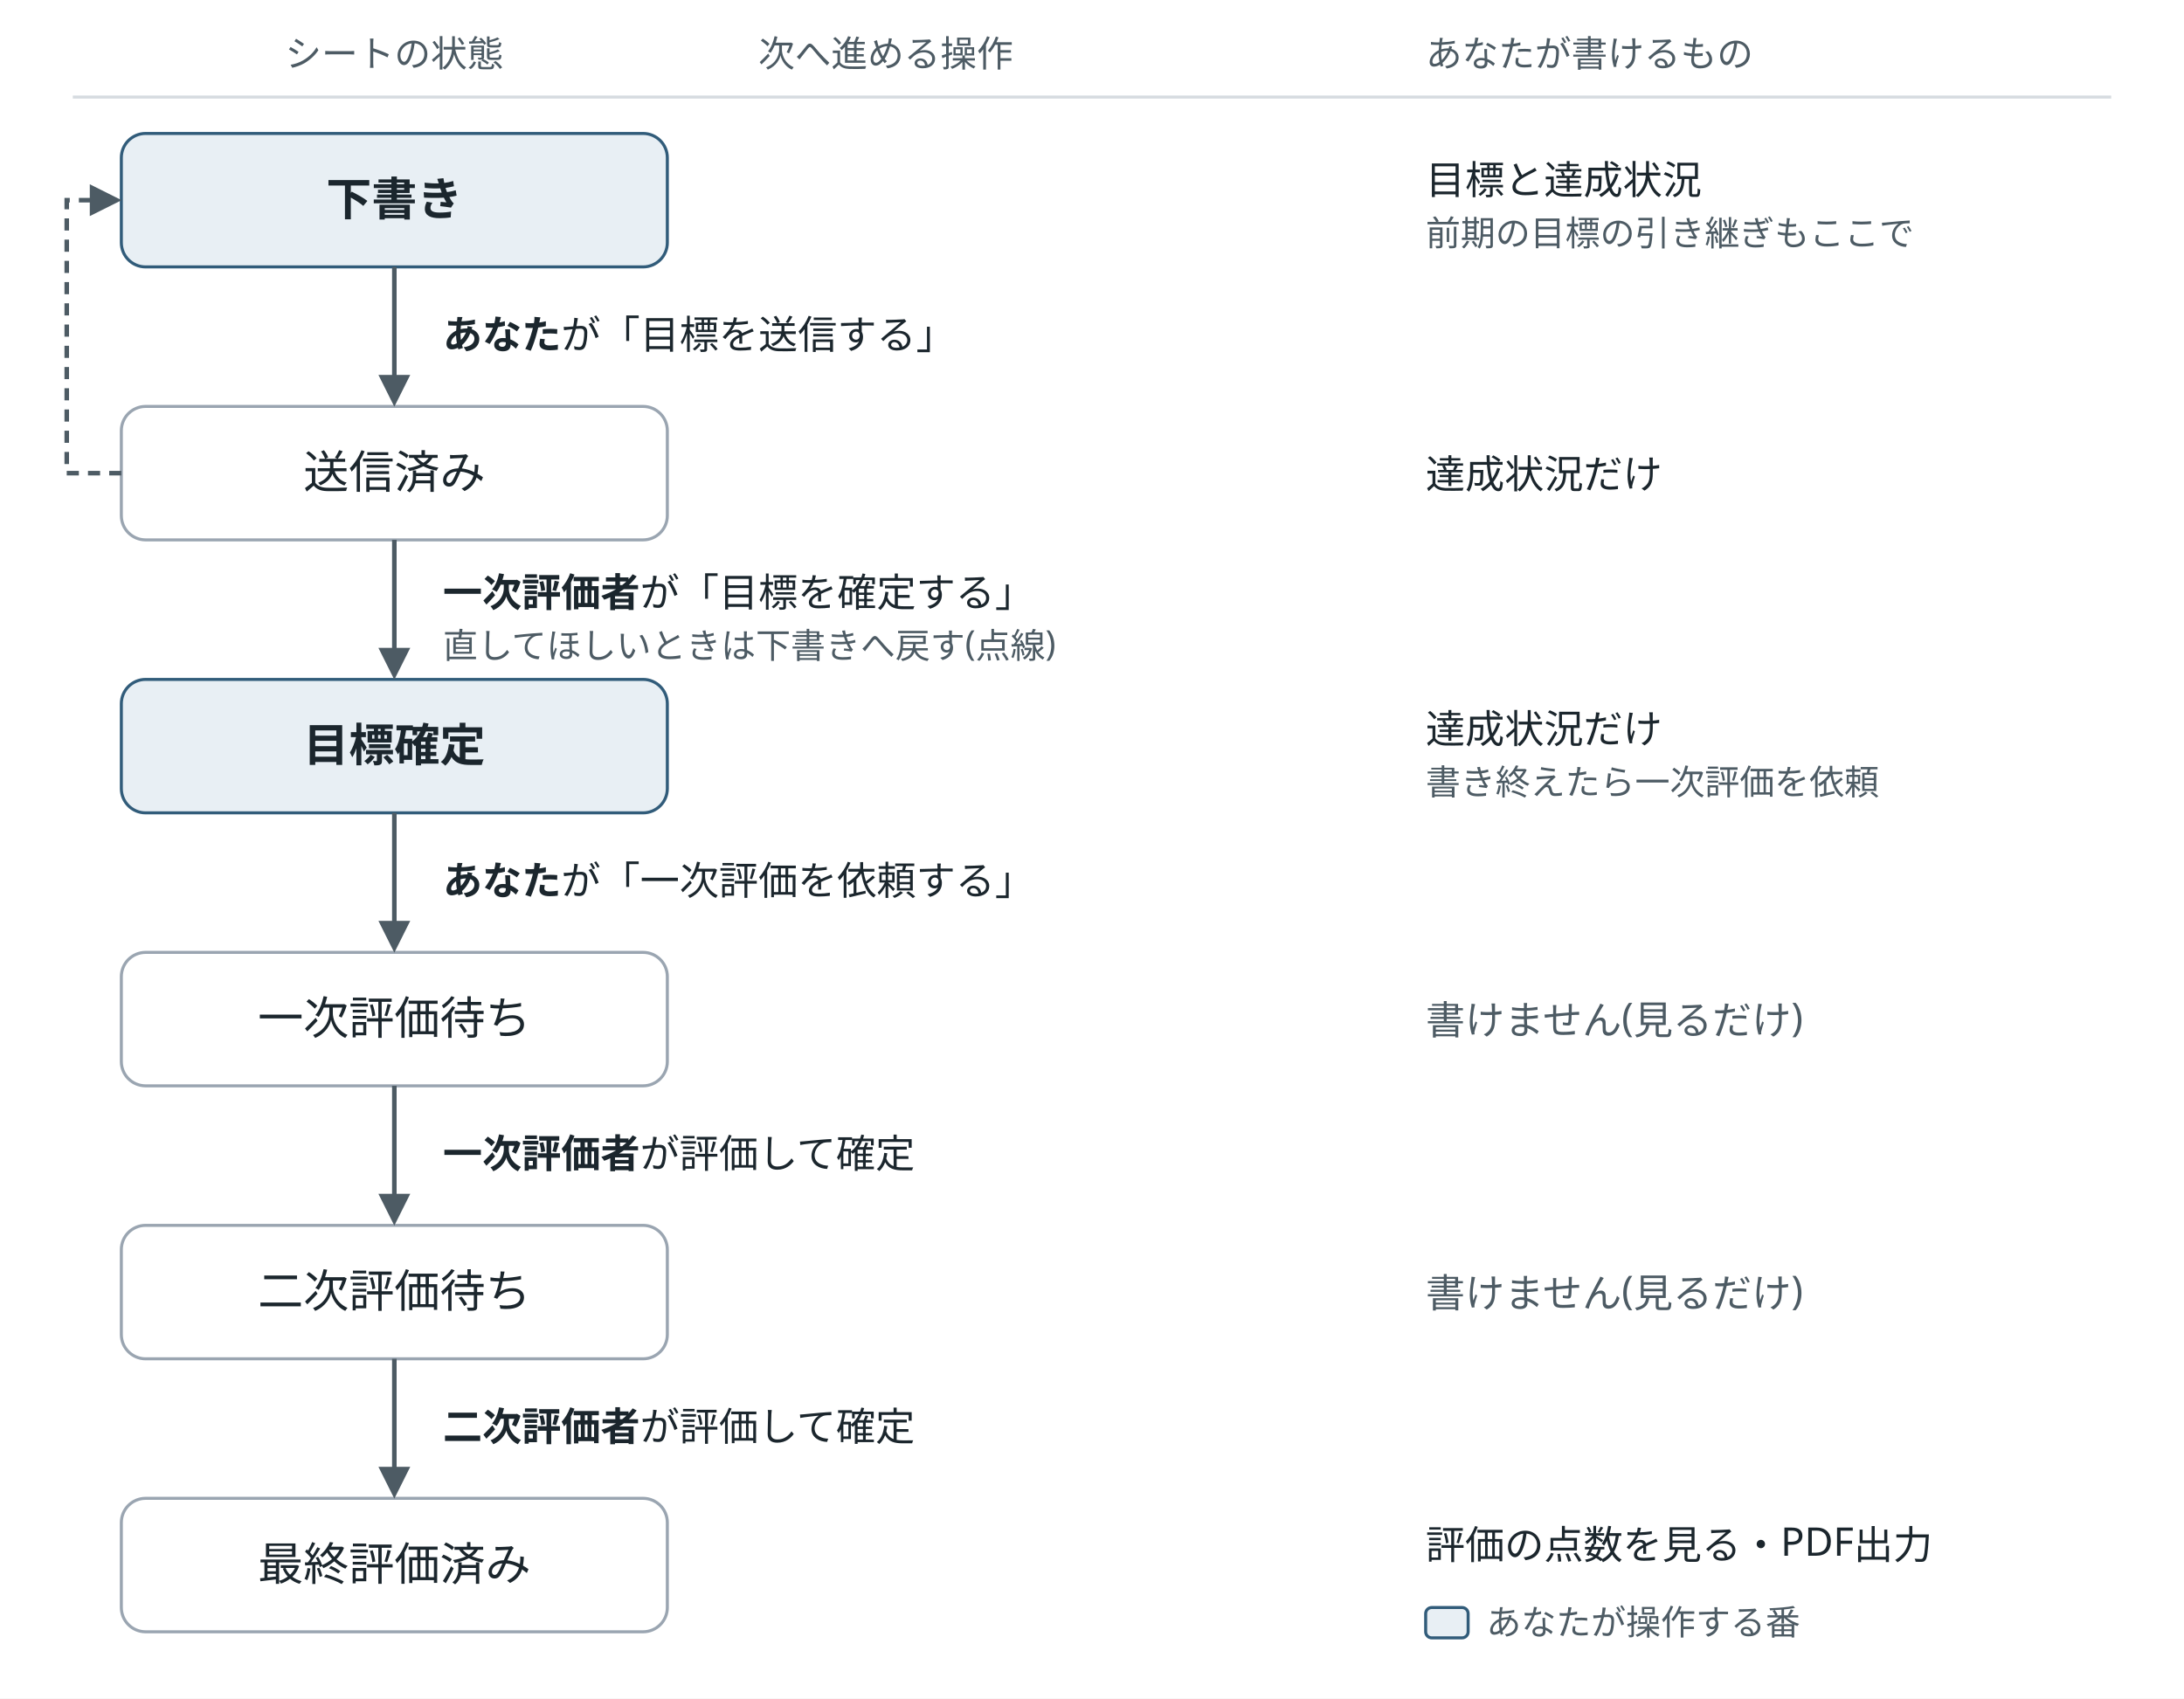
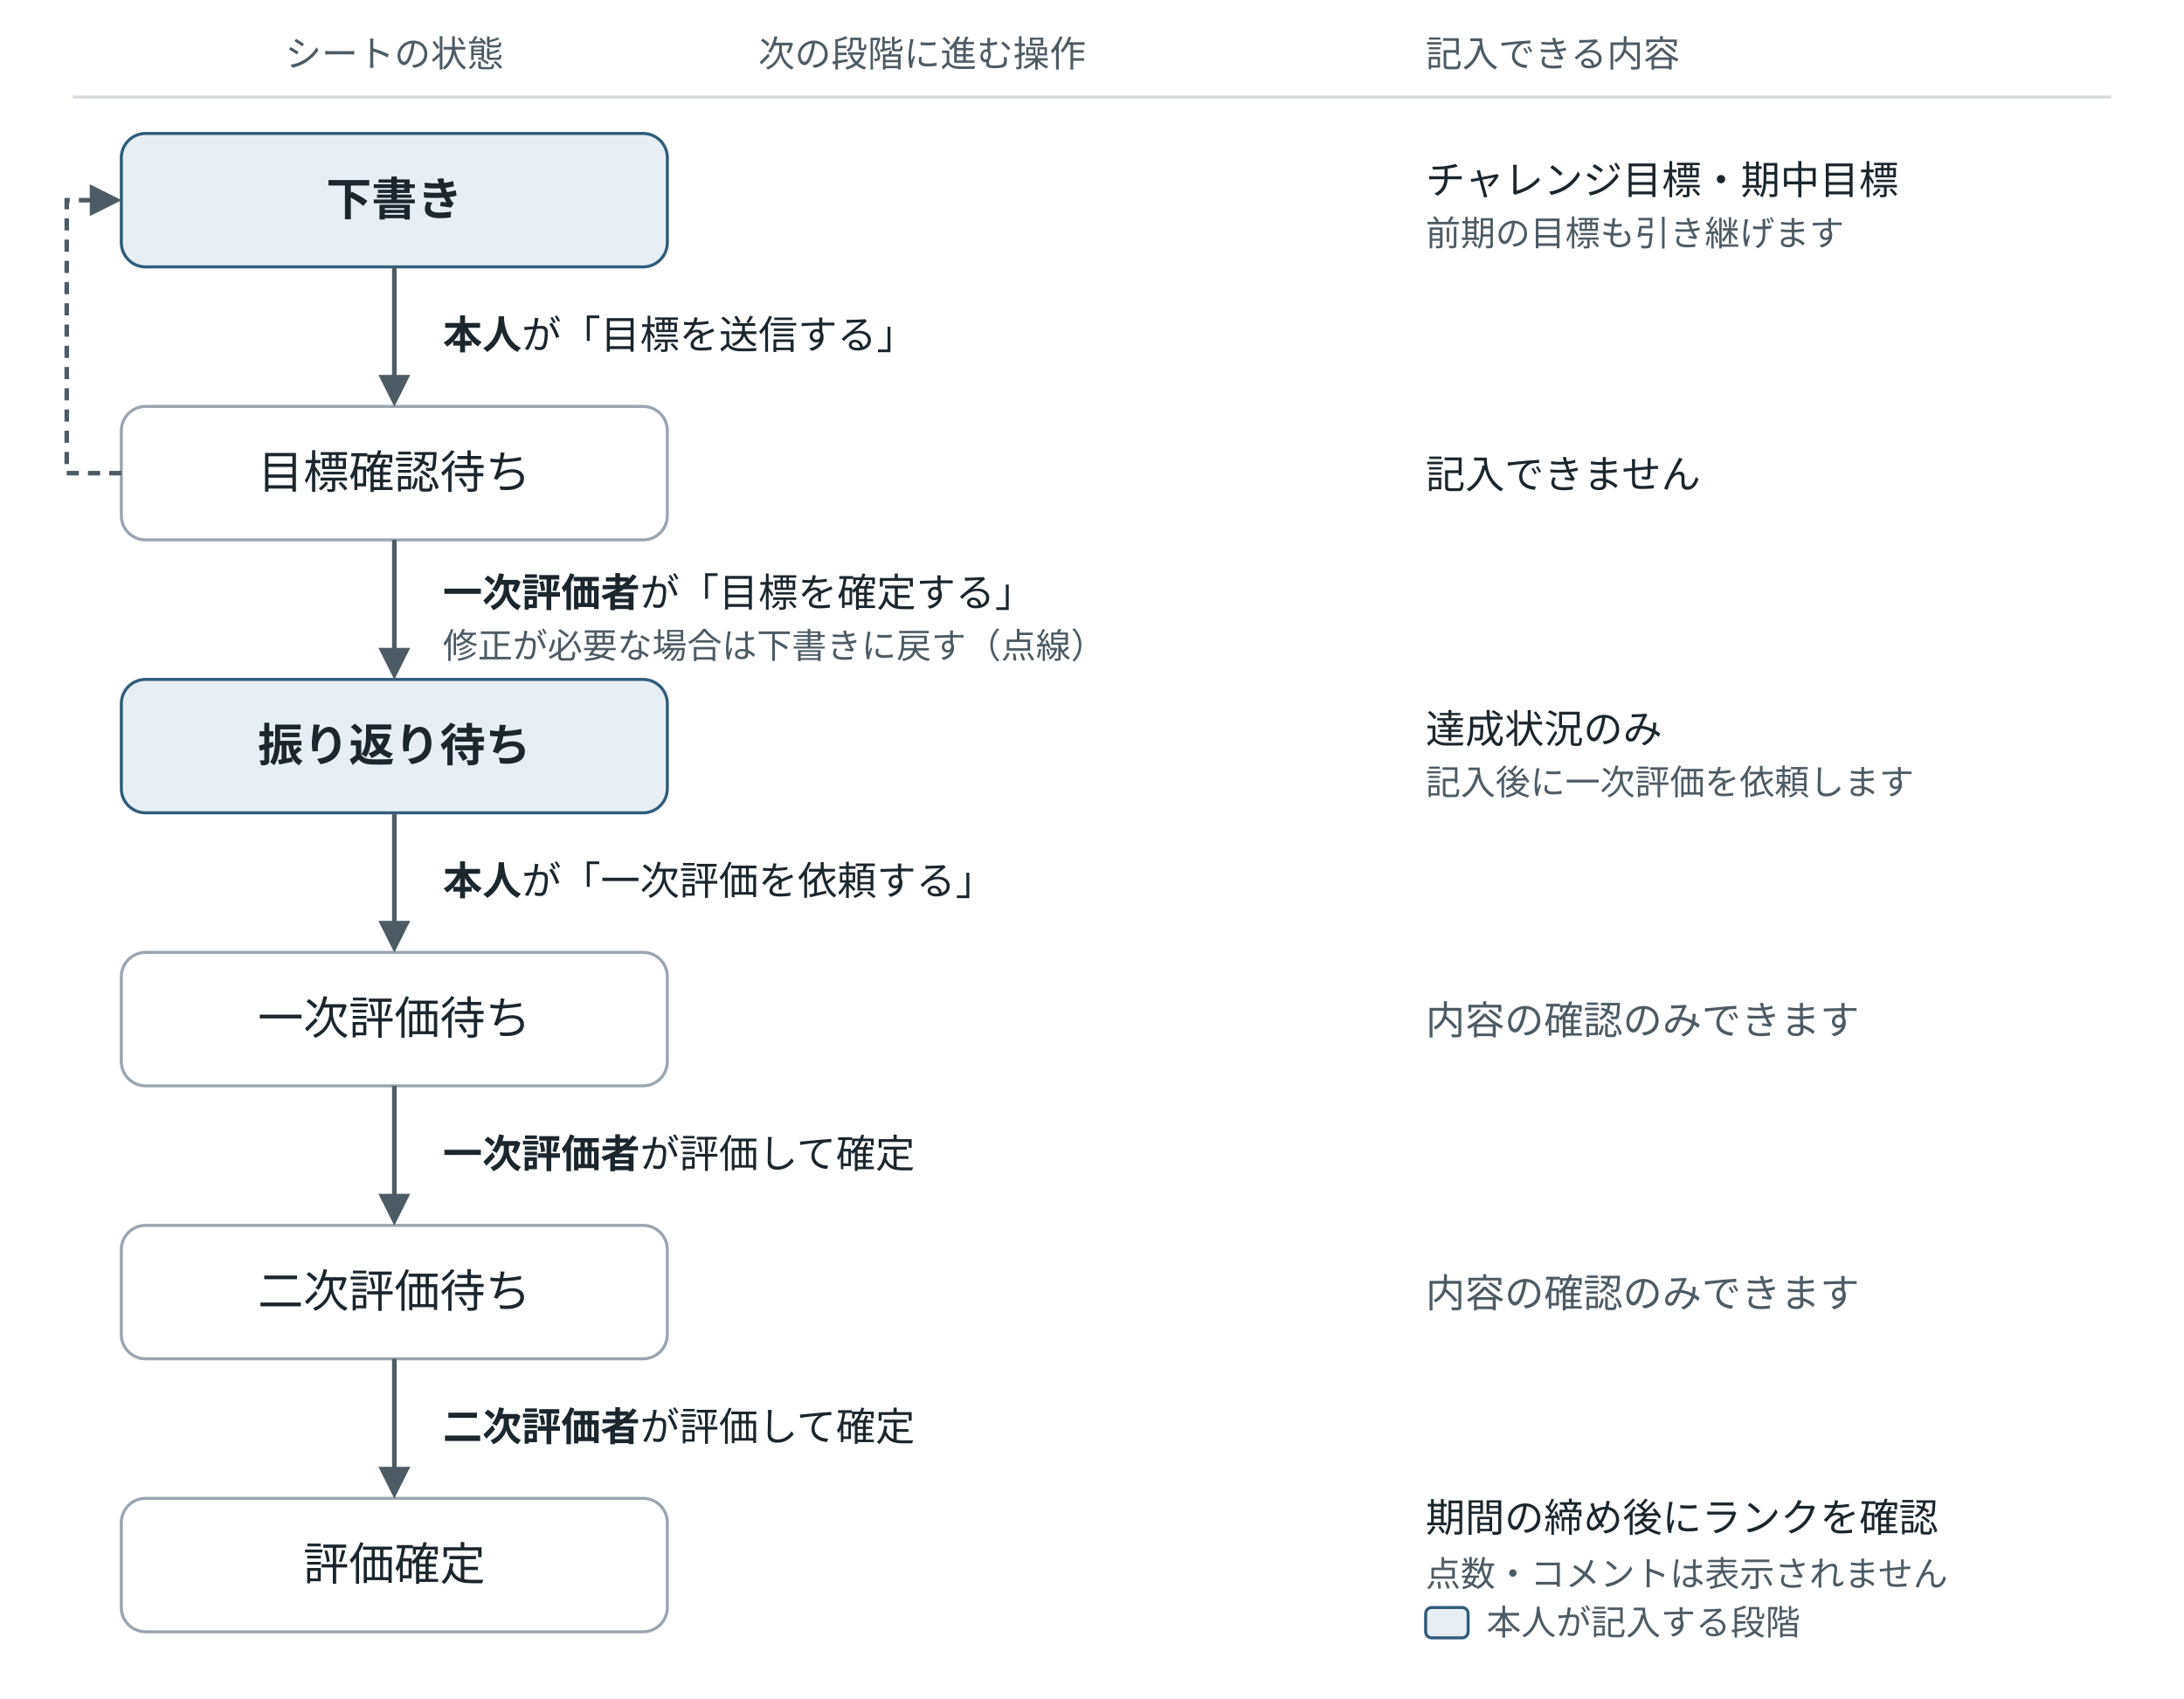
<svg xmlns="http://www.w3.org/2000/svg" width="720" height="560" viewBox="0 0 720 560" font-family="'Segoe UI','Hiragino Sans','Noto Sans JP',sans-serif">
  <defs>
    <marker id="arrow" viewBox="0 0 10 10" refX="8" refY="5" markerWidth="7" markerHeight="7" orient="auto-start-reverse">
      <path d="M0 0L10 5L0 10z" fill="#4d5b64" />
    </marker>
  </defs>
  <rect width="720" height="560" fill="#ffffff" />
  <g font-size="12" fill="#4d5b64">
    <text x="130" y="22" text-anchor="middle">シートの状態</text>
-     <text x="250" y="22">次へ進める操作</text>
-     <text x="470" y="22">あなたが書けるもの</text>
+     <text x="250" y="22">次の段階に進む操作</text>
+     <text x="470" y="22">記入できる内容</text>
  </g>
  <line x1="24" y1="32" x2="696" y2="32" stroke="#d6dbe0" />
  <g font-size="15" text-anchor="middle">
    <rect x="40" y="44" width="180" height="44" rx="8" fill="#e8eff4" stroke="#315c7a" />
    <text x="130" y="71" fill="#1b262d" font-weight="600">下書き</text>
    <rect x="40" y="134" width="180" height="44" rx="8" fill="#ffffff" stroke="#9aa5b1" />
-     <text x="130" y="161" fill="#1b262d">送信済み</text>
+     <text x="130" y="161" fill="#1b262d">目標確認待ち</text>
    <rect x="40" y="224" width="180" height="44" rx="8" fill="#e8eff4" stroke="#315c7a" />
-     <text x="130" y="251" fill="#1b262d" font-weight="600">目標確定</text>
+     <text x="130" y="251" fill="#1b262d" font-weight="600">振り返り待ち</text>
    <rect x="40" y="314" width="180" height="44" rx="8" fill="#ffffff" stroke="#9aa5b1" />
    <text x="130" y="341" fill="#1b262d">一次評価待ち</text>
    <rect x="40" y="404" width="180" height="44" rx="8" fill="#ffffff" stroke="#9aa5b1" />
    <text x="130" y="431" fill="#1b262d">二次評価待ち</text>
    <rect x="40" y="494" width="180" height="44" rx="8" fill="#ffffff" stroke="#9aa5b1" />
-     <text x="130" y="521" fill="#1b262d">最終評価済み</text>
+     <text x="130" y="521" fill="#1b262d">評価確定</text>
  </g>
  <g stroke="#4d5b64" stroke-width="1.5" fill="none" marker-end="url(#arrow)">
    <line x1="130" y1="88" x2="130" y2="132" />
    <line x1="130" y1="178" x2="130" y2="222" />
    <line x1="130" y1="268" x2="130" y2="312" />
    <line x1="130" y1="358" x2="130" y2="402" />
    <line x1="130" y1="448" x2="130" y2="492" />
    <path d="M40 156H22V66H38" stroke-dasharray="4 3" />
  </g>
  <g font-size="13" fill="#1b262d">
    <text x="146" y="115">
-       <tspan font-weight="600">あなた</tspan>が「目標を送信する」</text>
+       <tspan font-weight="600">本人</tspan>が「目標を送信する」</text>
    <text x="146" y="200">
      <tspan font-weight="600">一次評価者</tspan>が「目標を確定する」</text>
-     <text x="146" y="217" font-size="11.5" fill="#4d5b64">直してほしいときは下書きへ戻す(点線)</text>
+     <text x="146" y="217" font-size="11.5" fill="#4d5b64">修正が必要な場合は下書きに戻す（点線）</text>
    <text x="146" y="295">
-       <tspan font-weight="600">あなた</tspan>が「一次評価を依頼する」</text>
+       <tspan font-weight="600">本人</tspan>が「一次評価を依頼する」</text>
    <text x="146" y="385">
      <tspan font-weight="600">一次評価者</tspan>が評価して確定</text>
    <text x="146" y="475">
      <tspan font-weight="600">二次評価者</tspan>が評価して確定</text>
  </g>
  <g font-size="13" fill="#1b262d">
-     <text x="470" y="64">目標と達成状況</text>
-     <text x="470" y="81" font-size="11.5" fill="#4d5b64">前期の目標の引き継ぎもここで</text>
-     <text x="470" y="161">達成状況だけ</text>
-     <text x="470" y="245">達成状況だけ</text>
-     <text x="470" y="262" font-size="11.5" fill="#4d5b64">書き終えたら一次評価を依頼</text>
-     <text x="470" y="341" fill="#4d5b64">書けません(見るだけ)</text>
-     <text x="470" y="431" fill="#4d5b64">書けません(見るだけ)</text>
-     <text x="470" y="514">評価の点数を見る・PDF出力</text>
+     <text x="470" y="64">チャレンジ目標・期中目標</text>
+     <text x="470" y="81" font-size="11.5" fill="#4d5b64">前期の目標も引き継げます</text>
+     <text x="470" y="161">記入できません</text>
+     <text x="470" y="245">達成状況のみ</text>
+     <text x="470" y="262" font-size="11.5" fill="#4d5b64">記入後に一次評価を依頼します</text>
+     <text x="470" y="341" fill="#4d5b64">内容の確認のみできます</text>
+     <text x="470" y="431" fill="#4d5b64">内容の確認のみできます</text>
+     <text x="470" y="505">期間の締め後にランクを確認</text>
+     <text x="470" y="523" font-size="11.5" fill="#4d5b64">点数・コメントは表示されません</text>
  </g>
  <g font-size="11.5" fill="#4d5b64">
    <rect x="470" y="530" width="14" height="10" rx="2" fill="#e8eff4" stroke="#315c7a" />
-     <text x="490" y="539">あなたが操作する番</text>
+     <text x="490" y="539">本人が記入する段階</text>
  </g>
</svg>
